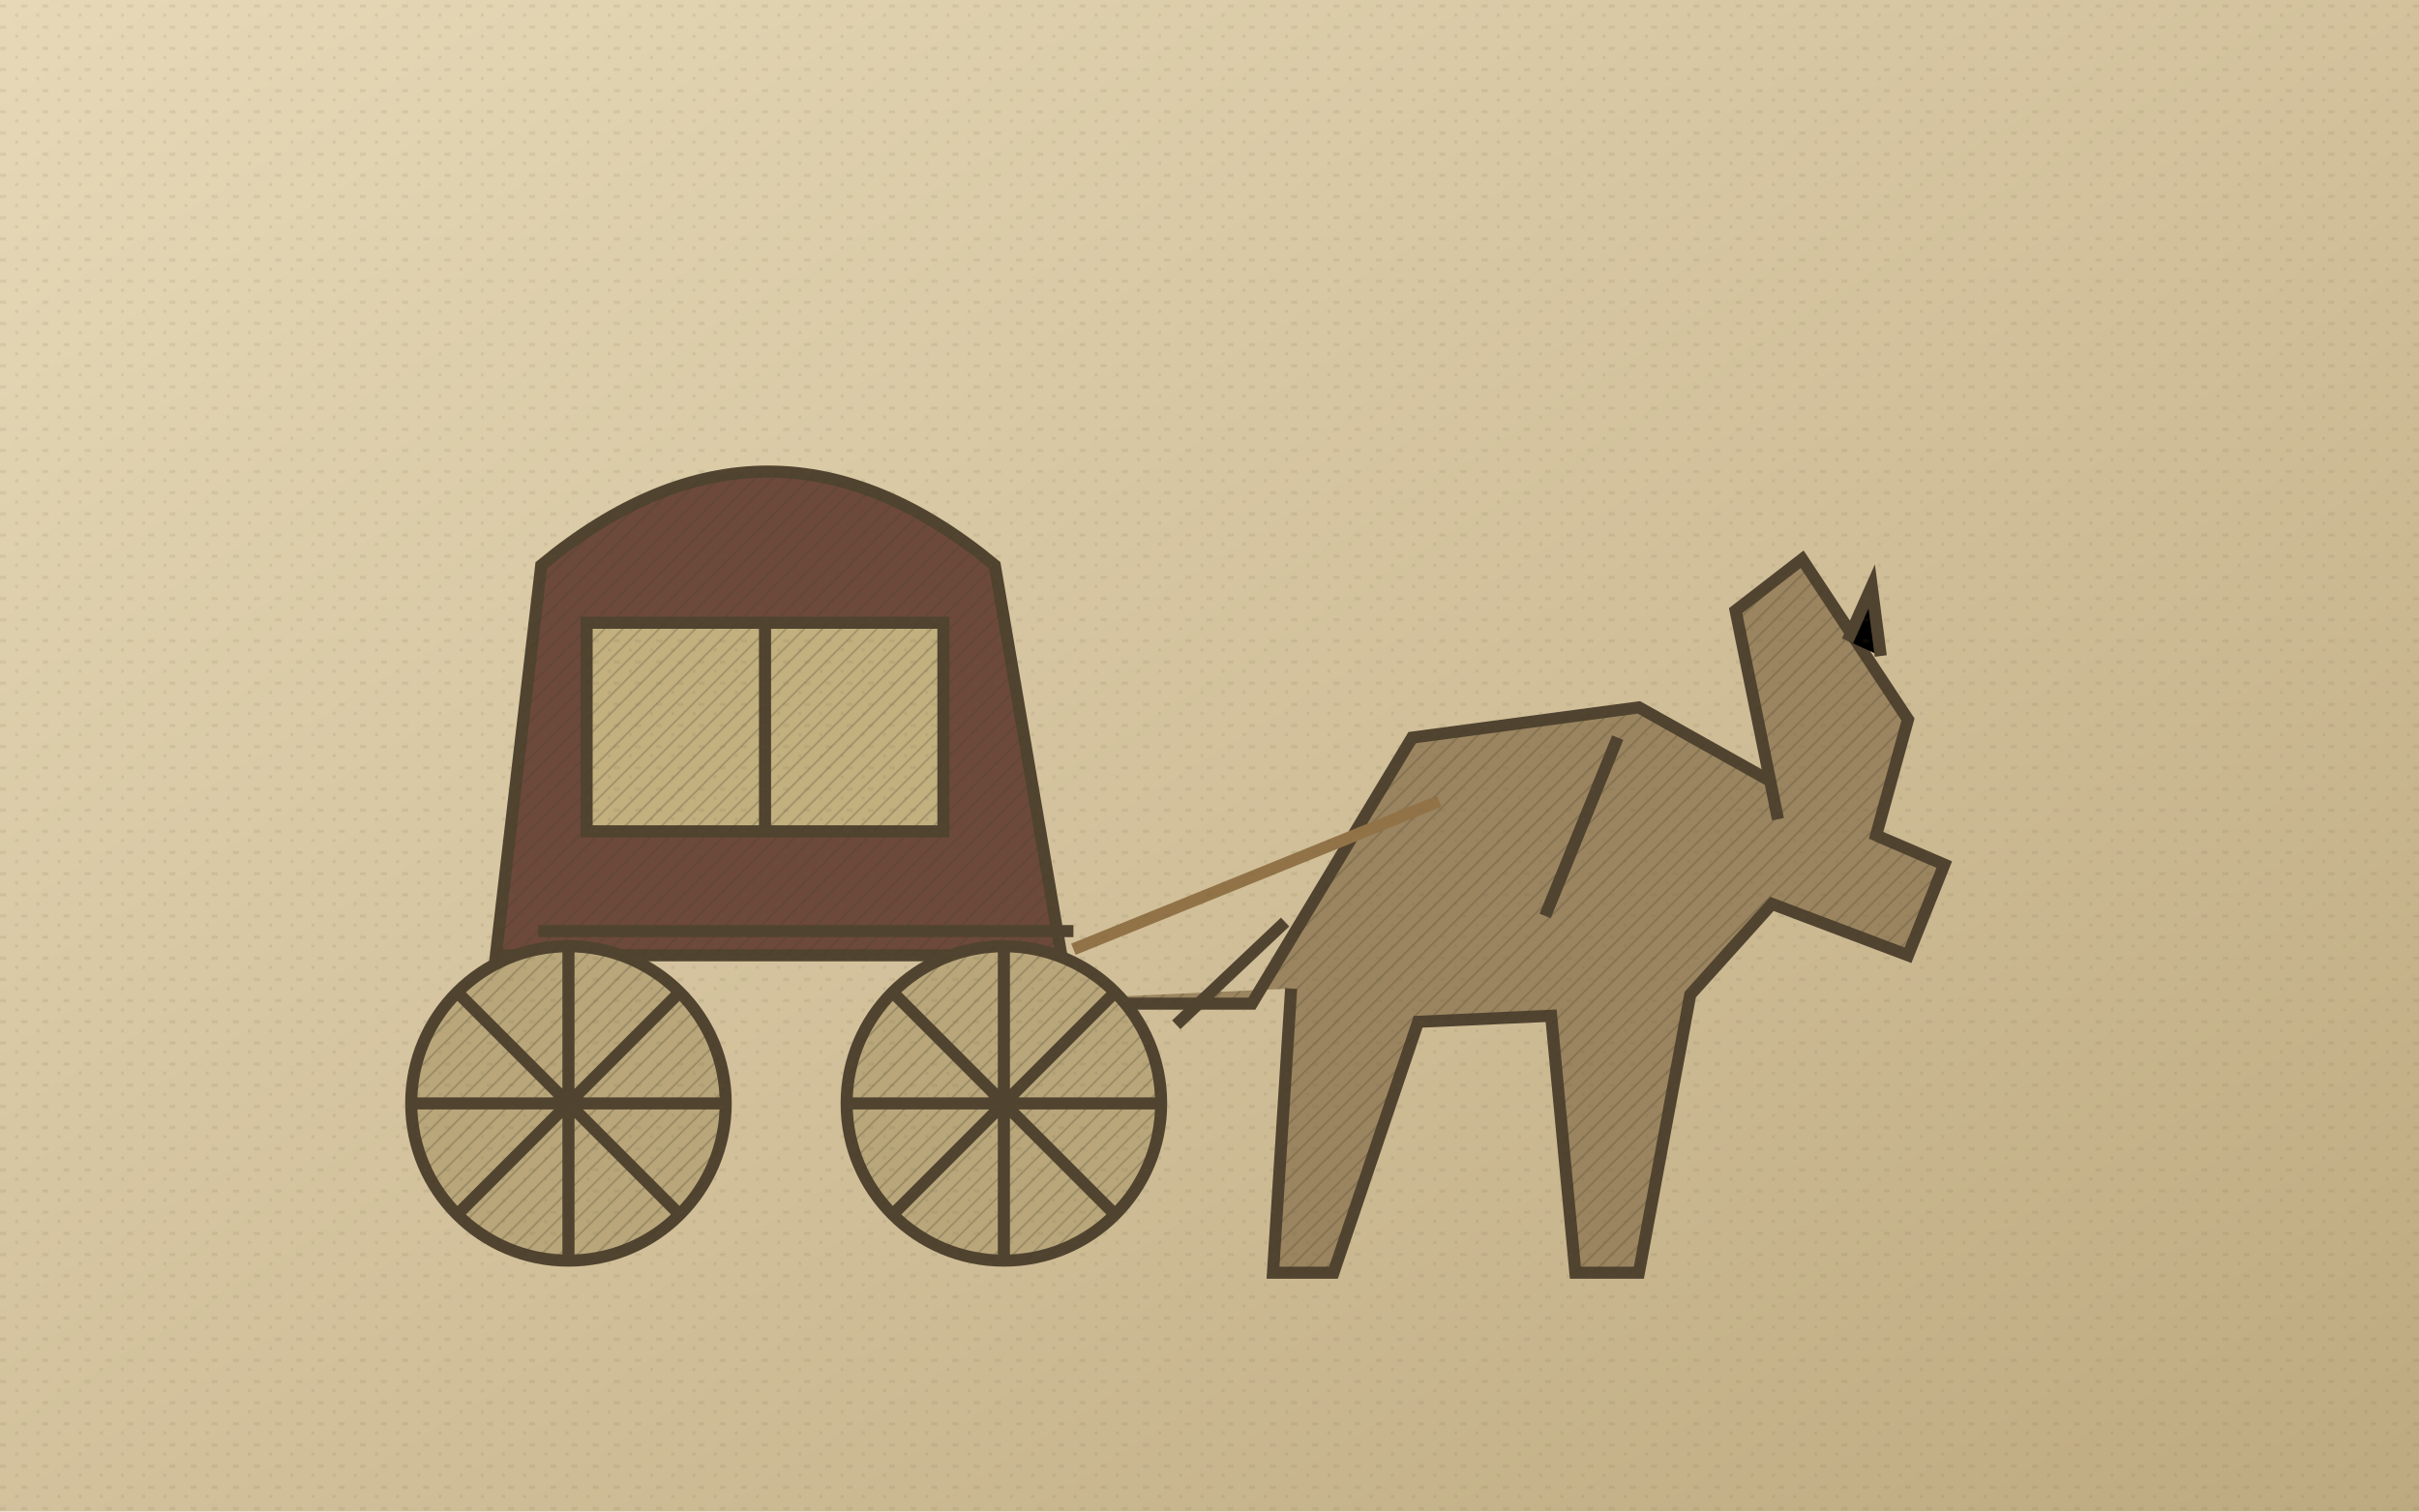
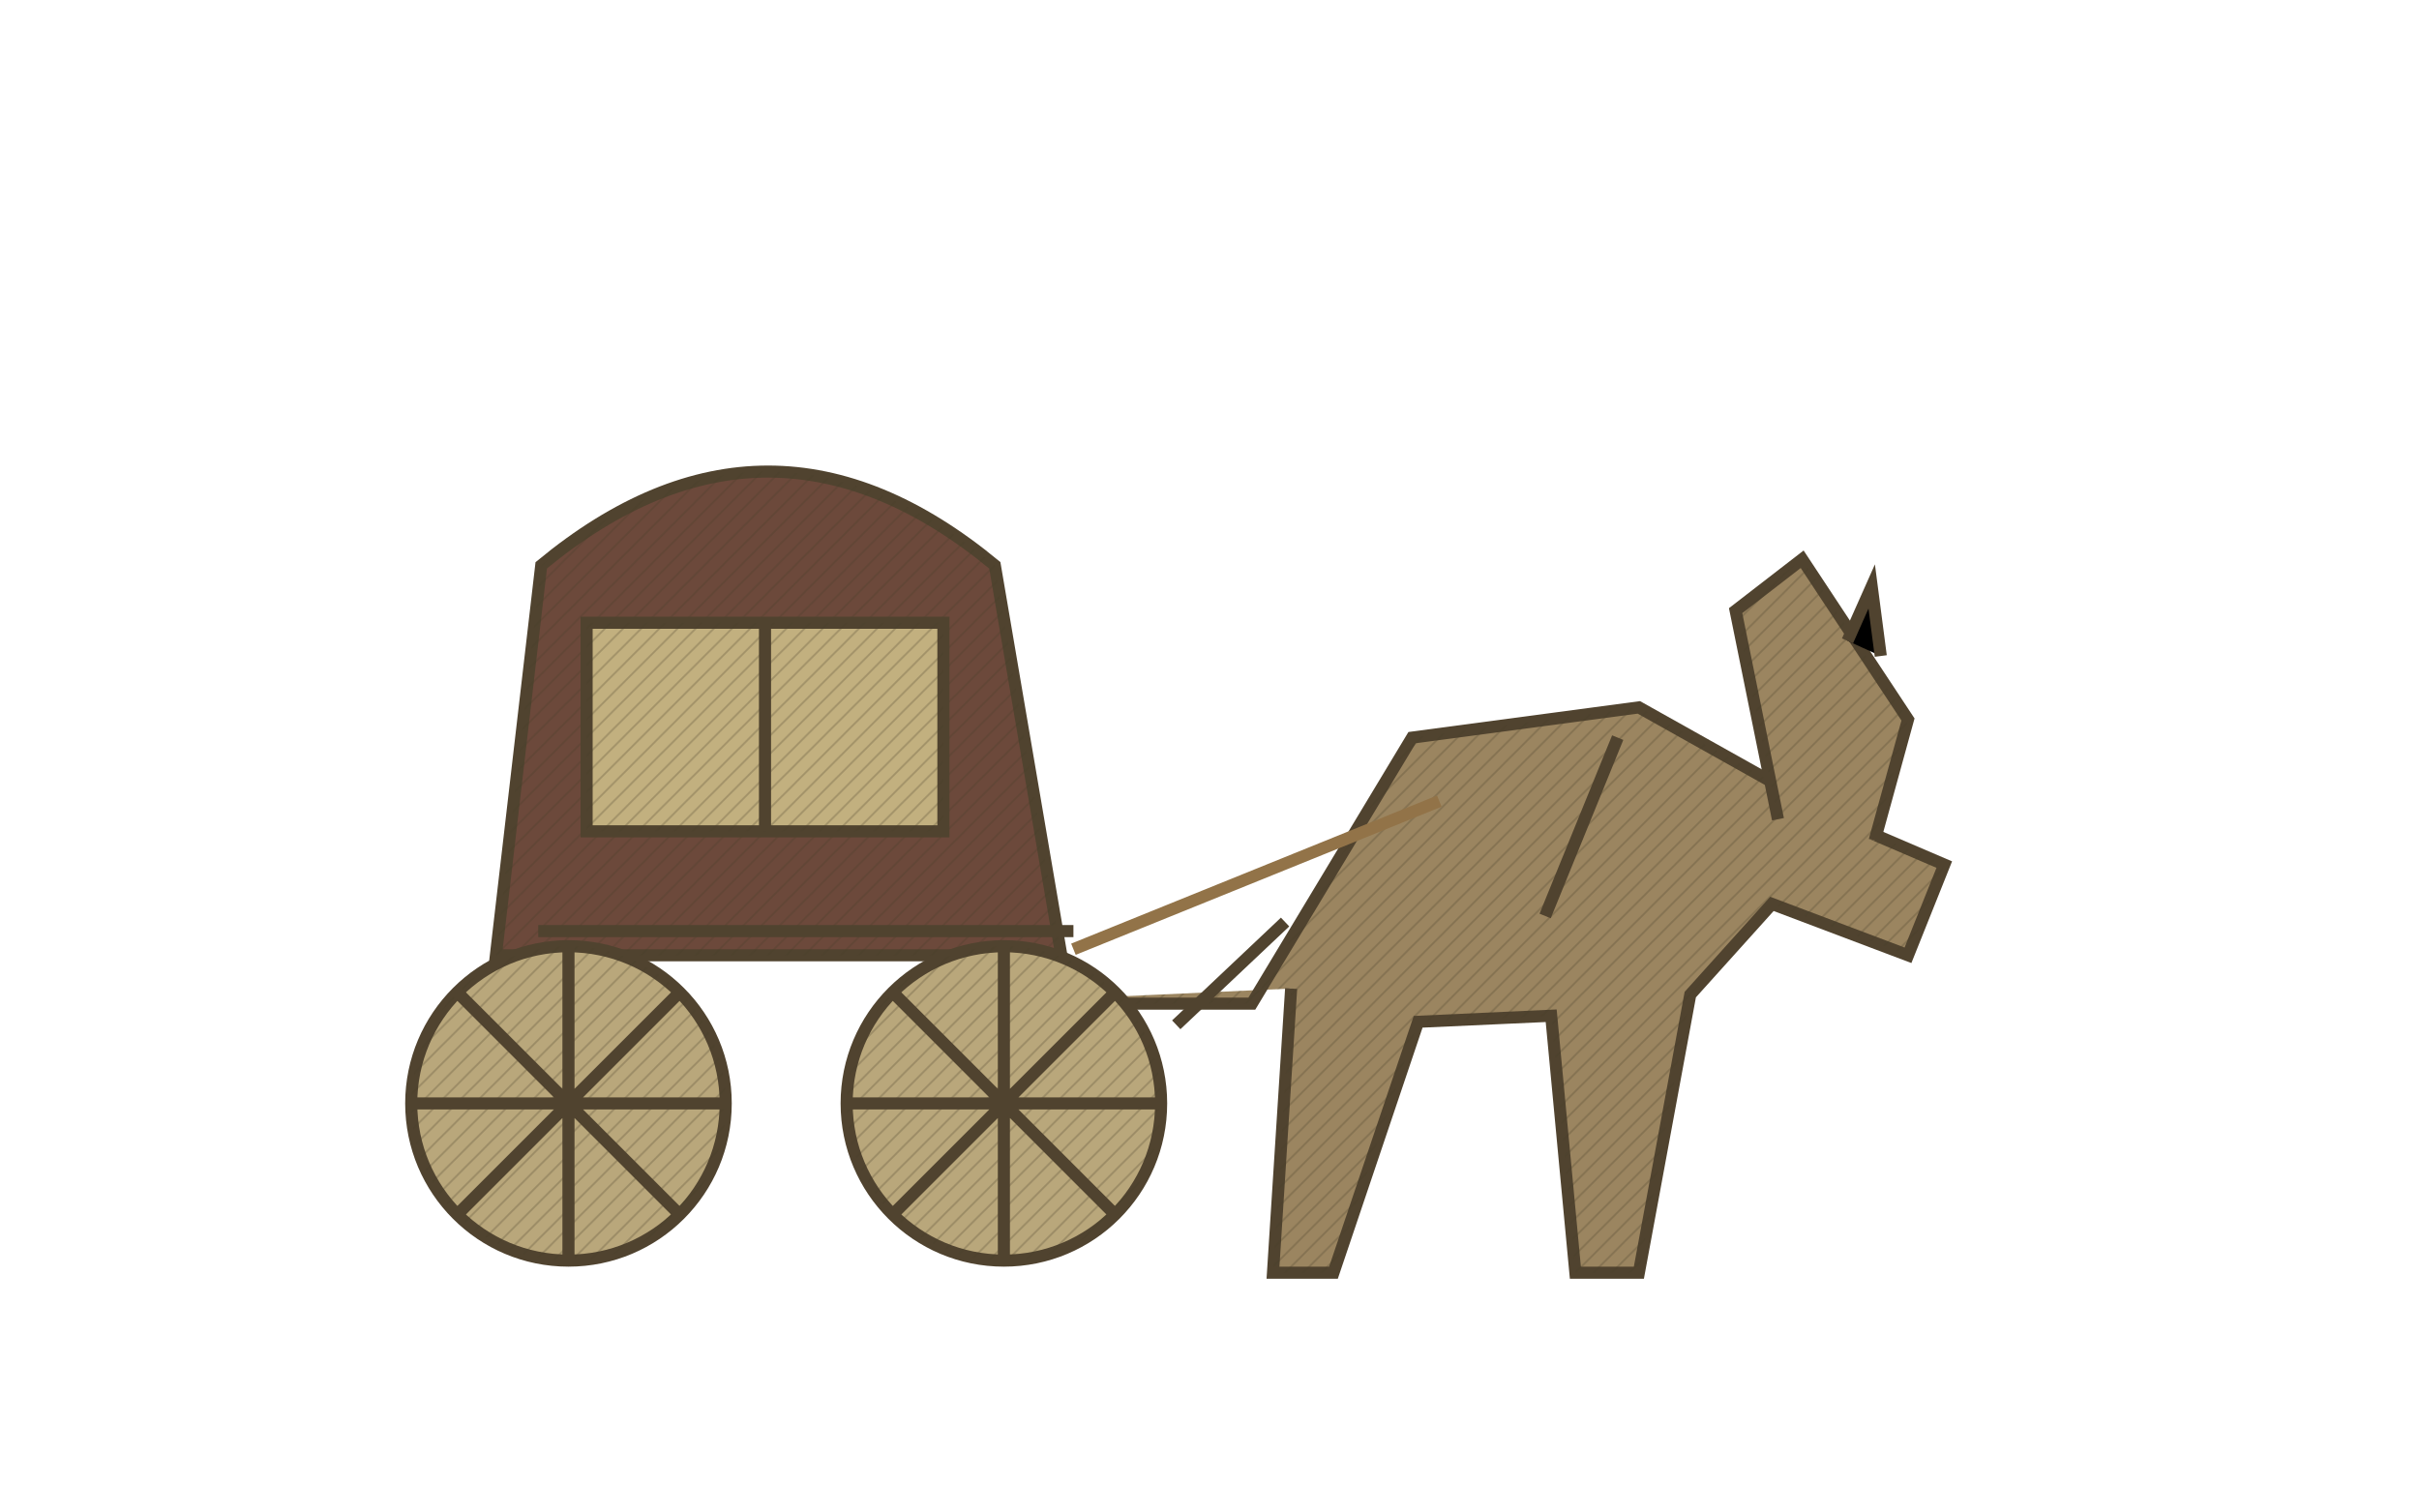
<svg xmlns="http://www.w3.org/2000/svg" viewBox="0 0 800 500">
  <defs>
    <pattern id="grain" width="7" height="7" patternUnits="userSpaceOnUse">
      <path d="M0 2h2m3 3h1" stroke="#68583d" opacity=".11" />
    </pattern>
    <pattern id="stone" width="38" height="22" patternUnits="userSpaceOnUse">
      <path d="M0 0h38v22H0zM19 0v11M0 11h38" fill="none" stroke="#6e6954" stroke-width=".7" opacity=".45" />
    </pattern>
    <linearGradient id="sky" x2="0" y2="1">
      <stop stop-color="#bfc5b3" />
      <stop offset="1" stop-color="#e5d8b7" />
    </linearGradient>
    <linearGradient id="paper" x2="1" y2="1">
      <stop stop-color="#e7d9b8" />
      <stop offset="1" stop-color="#beaa80" />
    </linearGradient>
    <pattern id="hatch" width="6" height="6" patternUnits="userSpaceOnUse">
      <path d="M-1 1 1-1M0 6 6 0M5 7 7 5" stroke="#463d28" stroke-width=".6" />
    </pattern>
  </defs>
-   <rect width="800" height="500" fill="url(#paper)" />
  <g stroke="#50432f" stroke-width="4">
    <path d="M179 187q75-62 150 0l22 129H164z" fill="#6c493b" />
    <path d="M179 187q75-62 150 0l22 129H164z" fill="url(#hatch)" opacity=".26" stroke="none" />
    <path d="M194 206h118v69H194z" fill="#c2b07f" />
    <path d="M194 206h118v69H194z" fill="url(#hatch)" opacity=".26" stroke="none" />
    <path d="M253 206v69M178 308h177" />
    <path d="M318 332h96l53-88 75-10 66 37 35 15-12 30-45-17-27 30-17 92h-21l-8-85-44 2-28 83h-20l6-94" fill="#9b8560" />
    <path d="M318 332h96l53-88 75-10 66 37 35 15-12 30-45-17-27 30-17 92h-21l-8-85-44 2-28 83h-20l6-94" fill="url(#hatch)" opacity=".26" stroke="none" />
    <path d="M588 271l-14-69 22-17 35 53-11 40" fill="#9b8560" />
    <path d="M588 271l-14-69 22-17 35 53-11 40" fill="url(#hatch)" opacity=".26" stroke="none" />
    <path d="M611 212l8-18 3 23M535 244l-24 59M425 305l-36 34" />
    <path d="M355 314l121-49" stroke="#927348" />
    <circle cx="188" cy="365" r="52" fill="#b9a77b" />
    <circle cx="188" cy="365" r="52" fill="url(#hatch)" opacity=".26" stroke="none" />
    <circle cx="332" cy="365" r="52" fill="#b9a77b" />
    <circle cx="332" cy="365" r="52" fill="url(#hatch)" opacity=".26" stroke="none" />
    <path d="M136 365h104m-52-52v104m-37-89 74 74m0-74-74 74M280 365h104m-52-52v104m-37-89 74 74m0-74-74 74" />
  </g>
-   <rect width="800" height="500" fill="url(#grain)" />
</svg>
